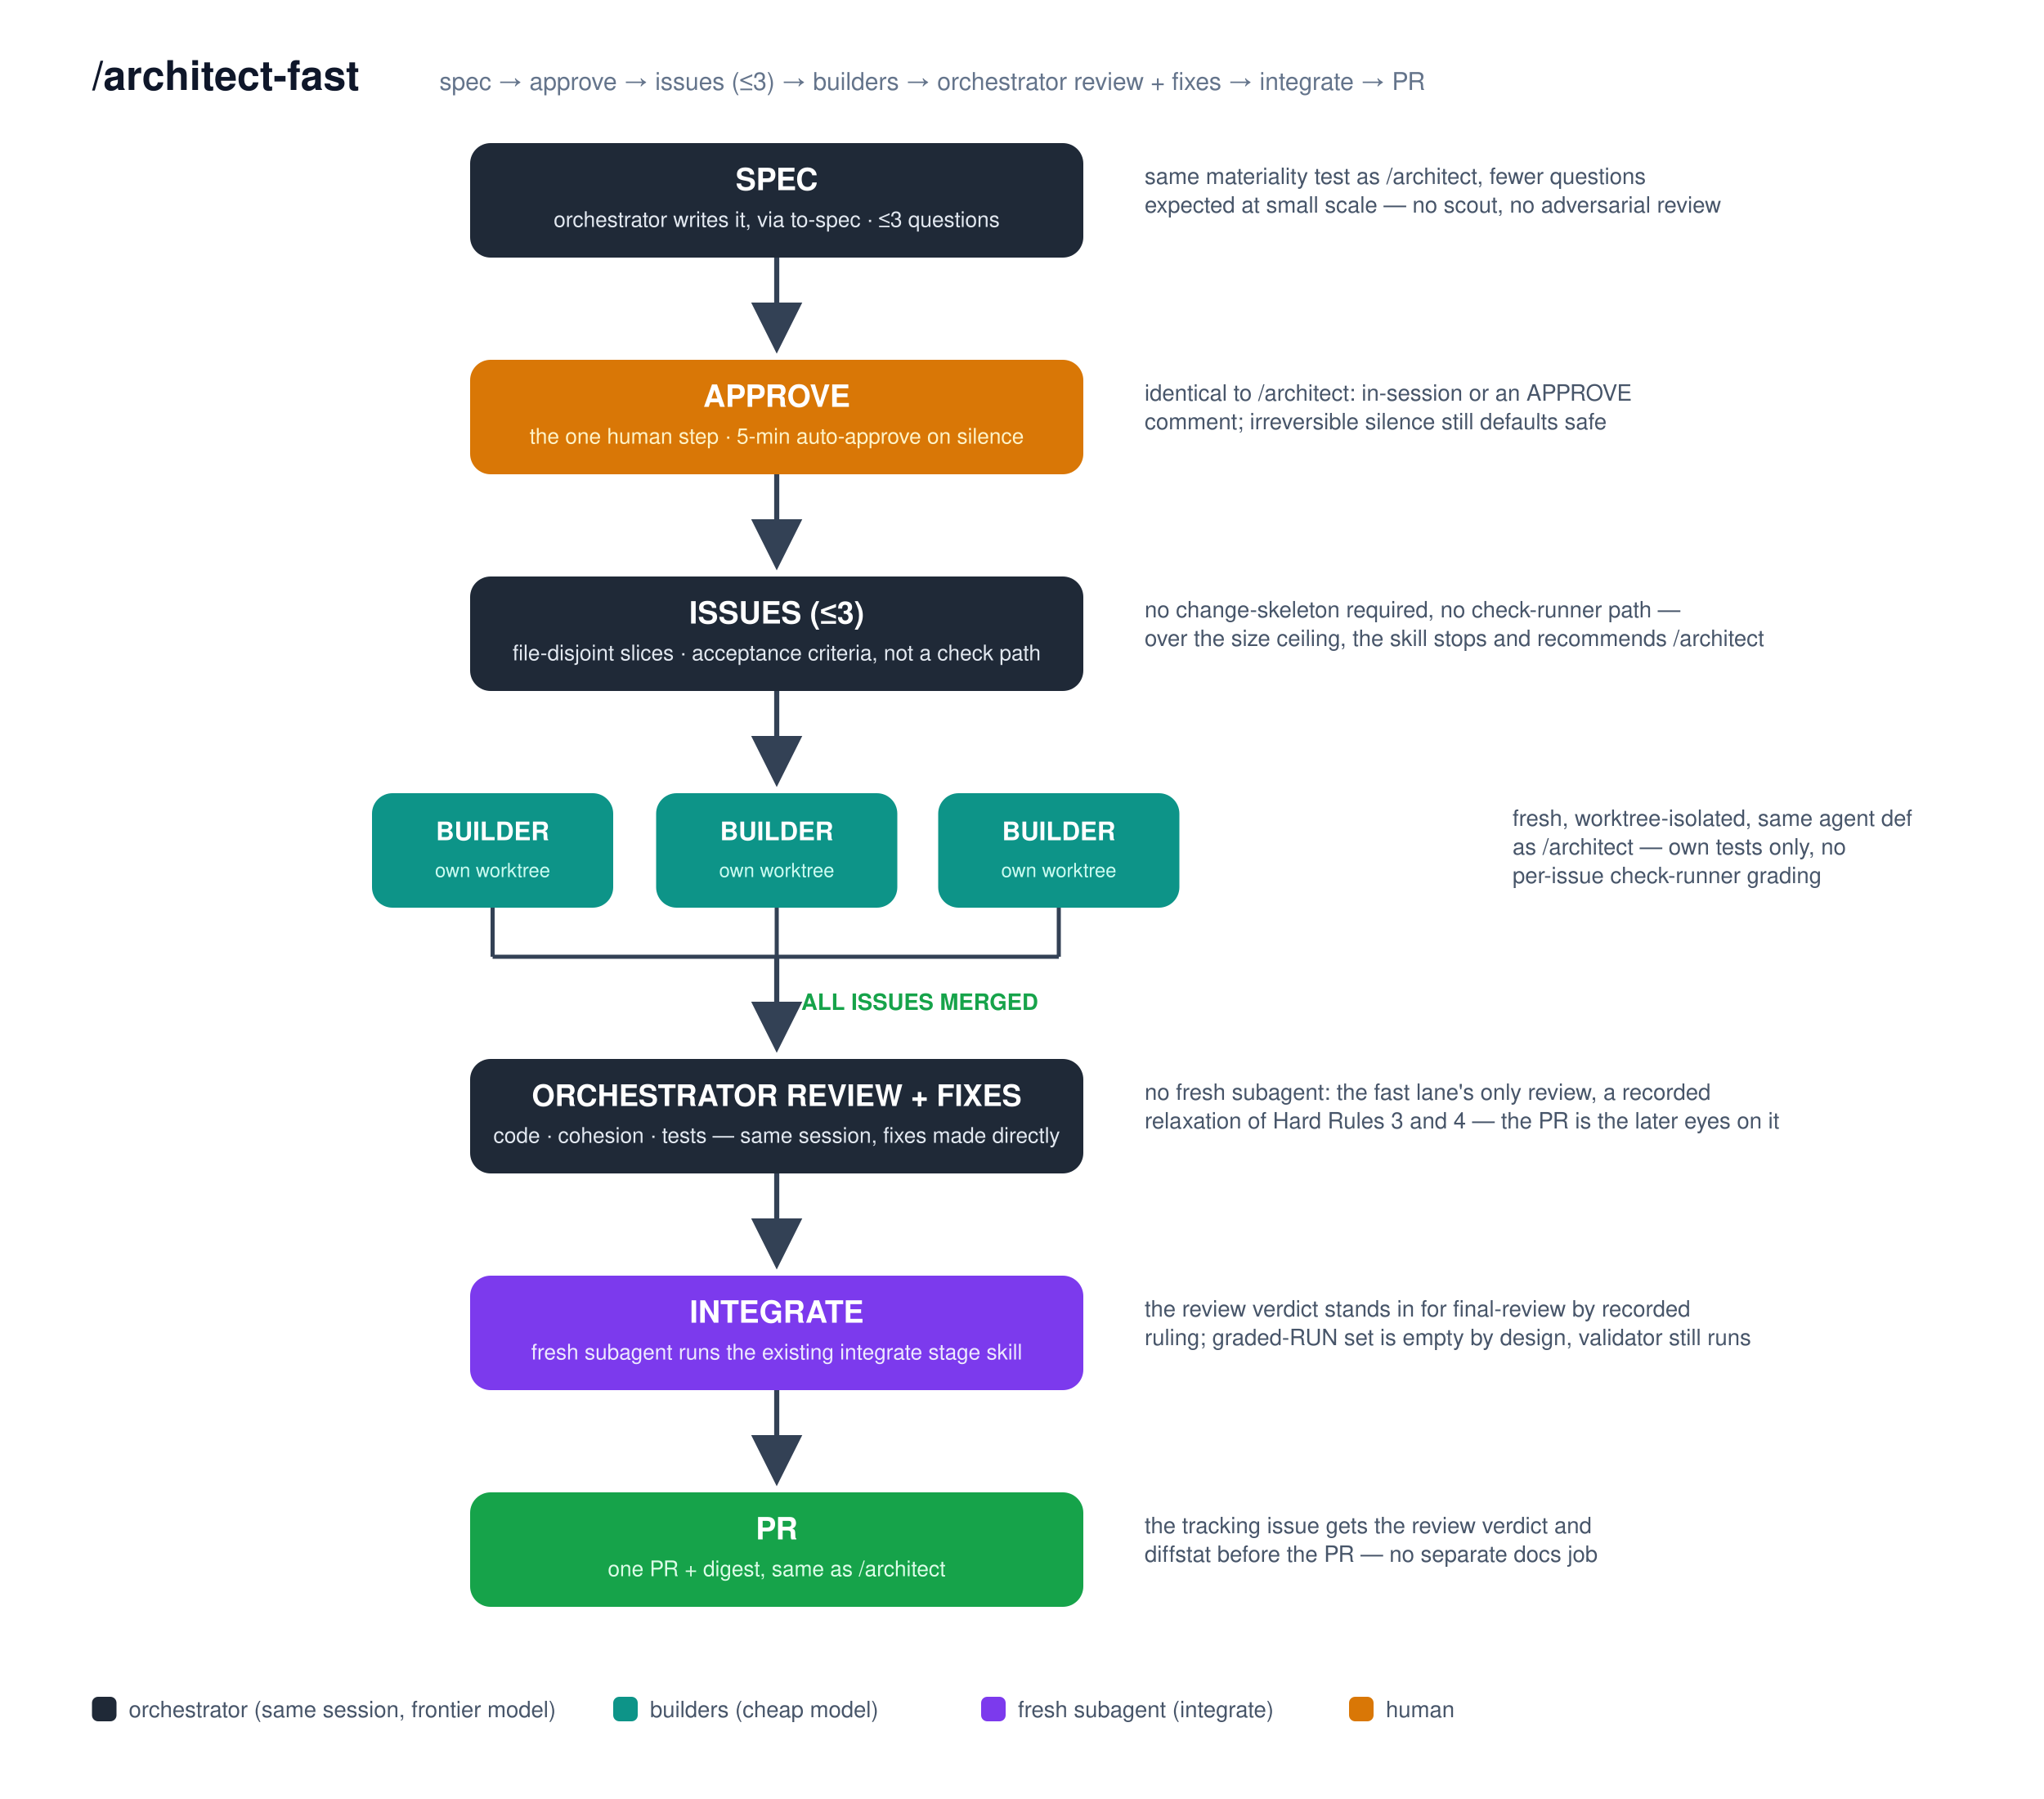
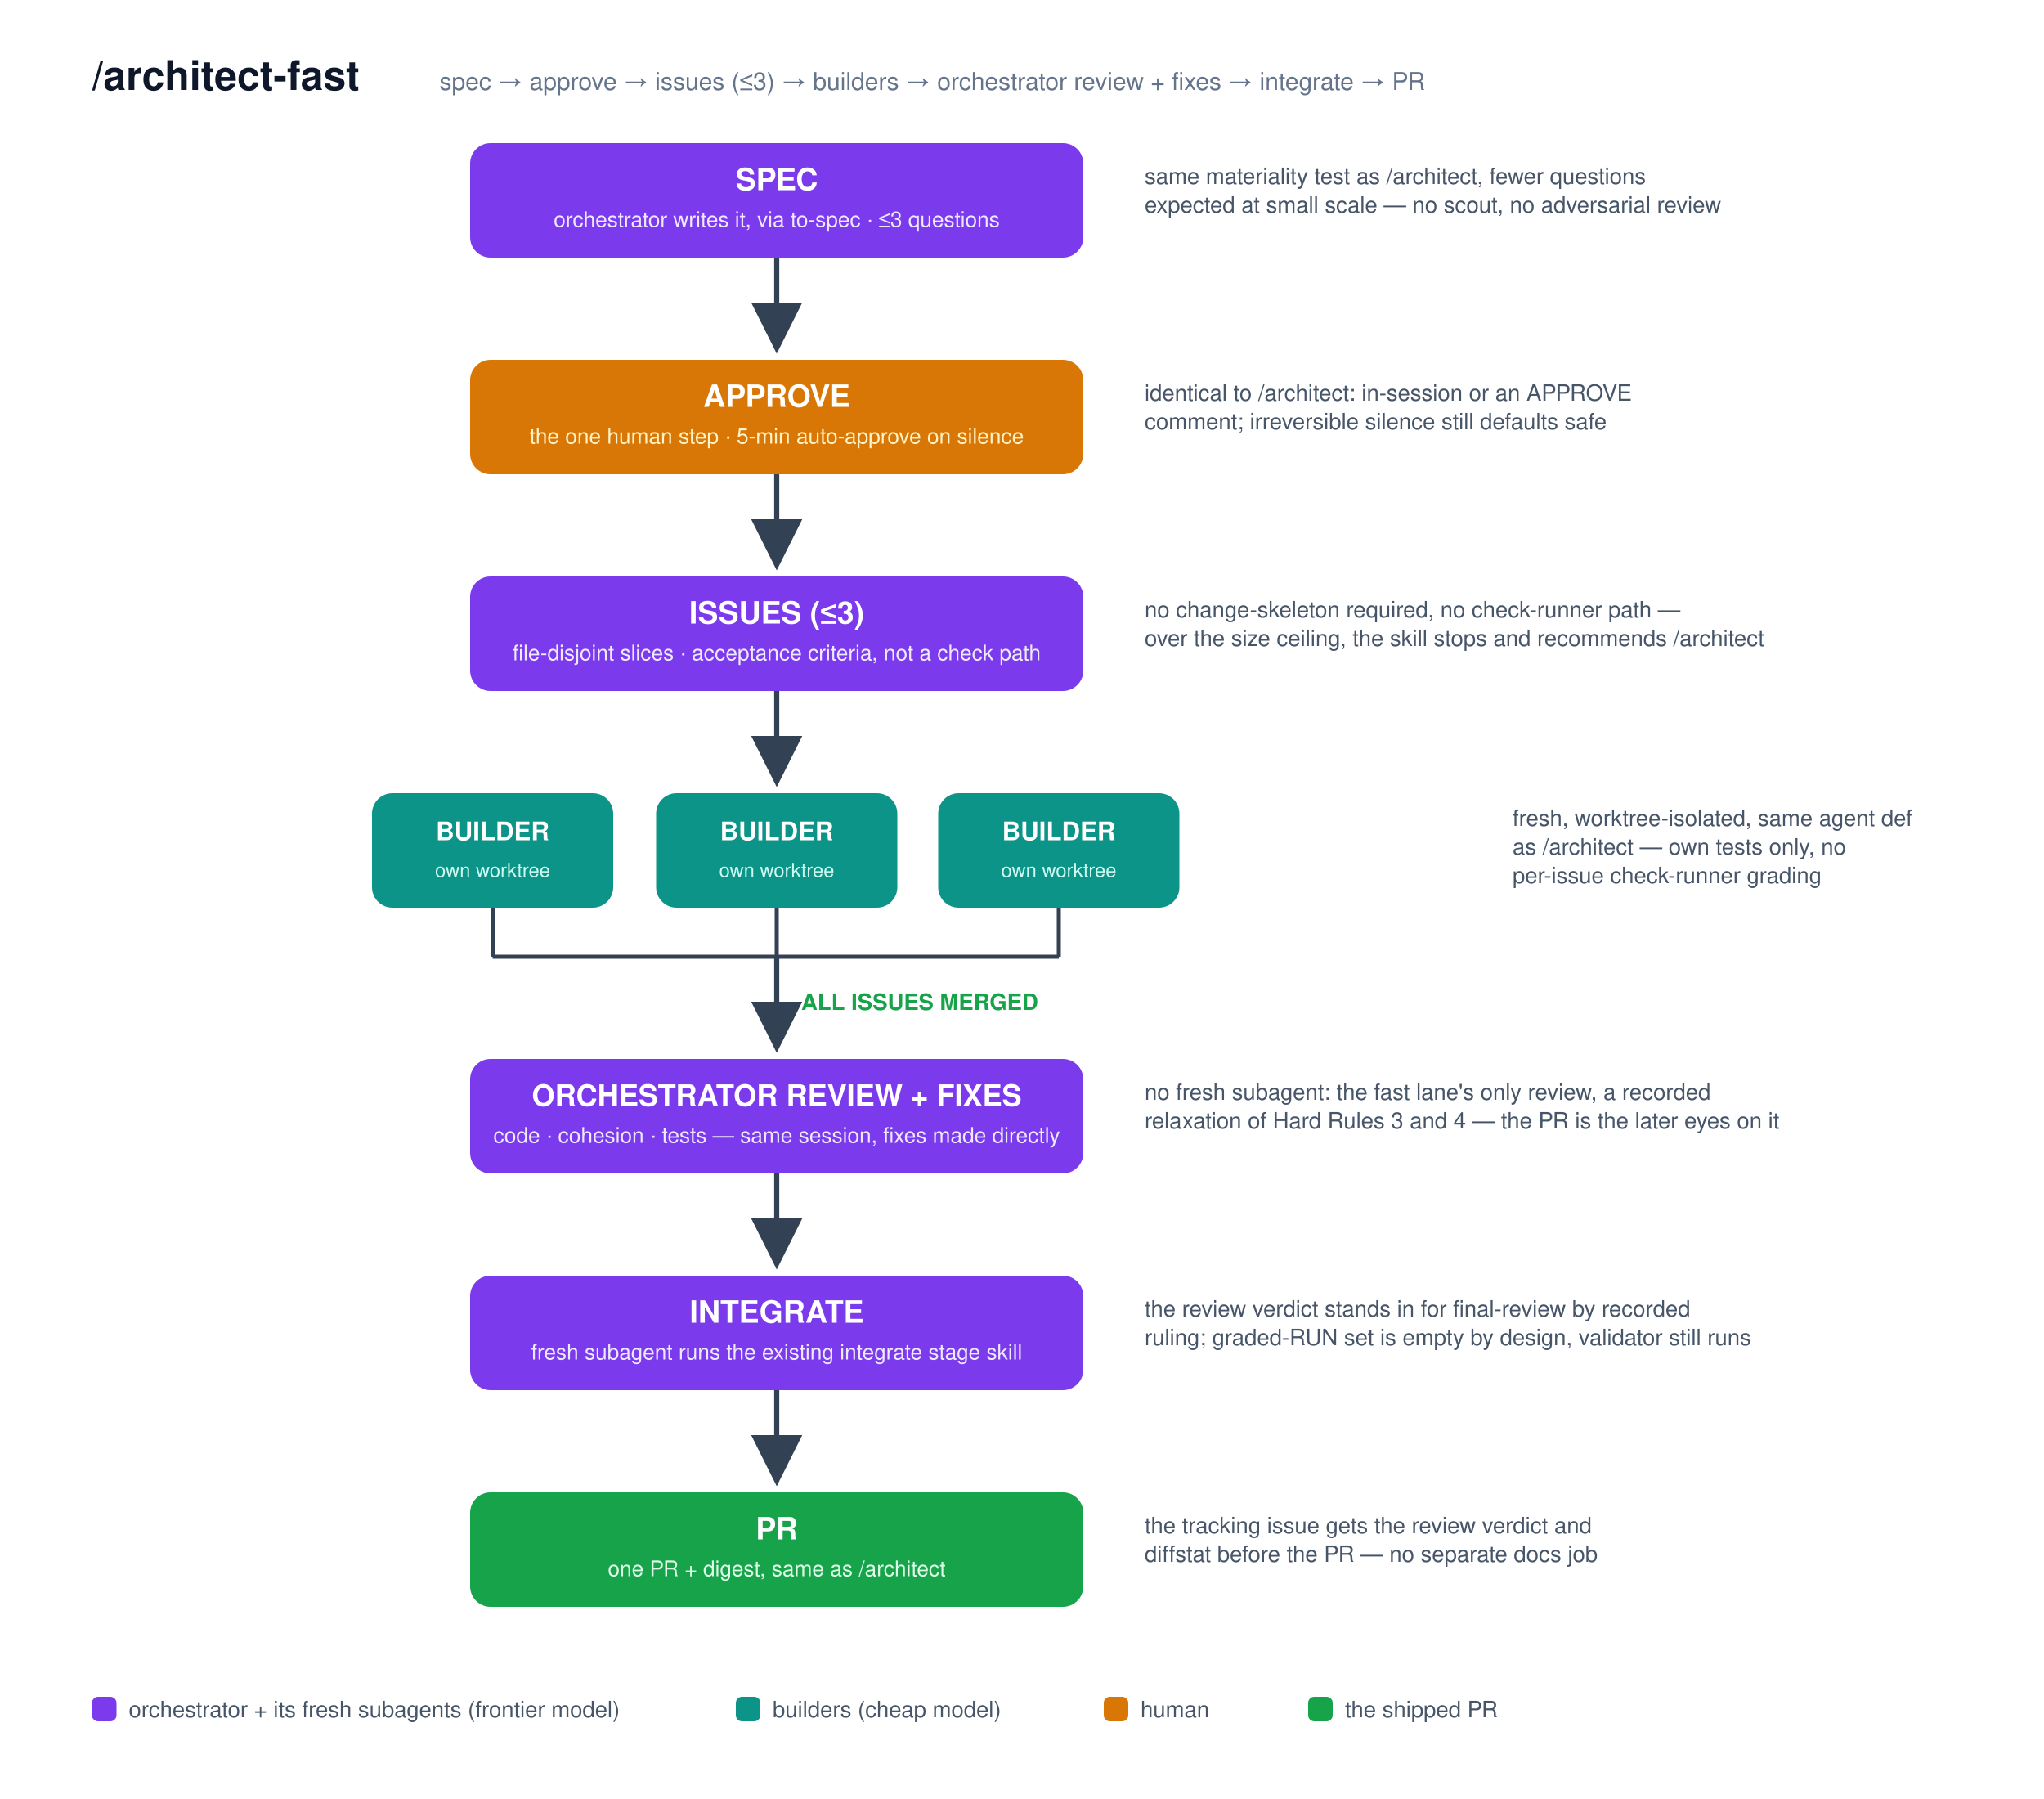
<svg xmlns="http://www.w3.org/2000/svg" viewBox="0 0 1000 880" font-family="-apple-system,'Segoe UI',Helvetica,Arial,sans-serif">
  <defs>
    <marker id="arr" markerWidth="10" markerHeight="10" refX="8" refY="5" orient="auto">
      <path d="M0,0 L10,5 L0,10 z" fill="#334155" />
    </marker>
  </defs>
  <rect width="1000" height="880" fill="#ffffff" />
  <text x="45" y="44" font-size="20" font-weight="700" fill="#0f172a">/architect-fast</text>
  <text x="215" y="44" font-size="12" fill="#64748b">spec → approve → issues (≤3) → builders → orchestrator review + fixes → integrate → PR</text>
  <line x1="380" y1="126" x2="380" y2="168" stroke="#334155" stroke-width="2.5" marker-end="url(#arr)" />
  <line x1="380" y1="232" x2="380" y2="274" stroke="#334155" stroke-width="2.5" marker-end="url(#arr)" />
  <line x1="380" y1="338" x2="380" y2="380" stroke="#334155" stroke-width="2.5" marker-end="url(#arr)" />
-   <rect x="230" y="70" width="300" height="56" rx="10" fill="#1f2937" />
+   <rect x="230" y="70" width="300" height="56" rx="10" fill="#7c3aed" />
  <text x="380" y="93" font-size="15" font-weight="700" fill="#ffffff" text-anchor="middle">SPEC</text>
-   <text x="380" y="111" font-size="10.5" fill="#e2e8f0" text-anchor="middle">orchestrator writes it, via to-spec · ≤3 questions</text>
+   <text x="380" y="111" font-size="10.5" fill="#ede9fe" text-anchor="middle">orchestrator writes it, via to-spec · ≤3 questions</text>
  <text x="560" y="90" font-size="11" fill="#475569">same materiality test as /architect, fewer questions</text>
  <text x="560" y="104" font-size="11" fill="#475569">expected at small scale — no scout, no adversarial review</text>
  <rect x="230" y="176" width="300" height="56" rx="10" fill="#d97706" />
  <text x="380" y="199" font-size="15" font-weight="700" fill="#ffffff" text-anchor="middle">APPROVE</text>
  <text x="380" y="217" font-size="10.5" fill="#fef3c7" text-anchor="middle">the one human step · 5-min auto-approve on silence</text>
  <text x="560" y="196" font-size="11" fill="#475569">identical to /architect: in-session or an APPROVE</text>
  <text x="560" y="210" font-size="11" fill="#475569">comment; irreversible silence still defaults safe</text>
-   <rect x="230" y="282" width="300" height="56" rx="10" fill="#1f2937" />
+   <rect x="230" y="282" width="300" height="56" rx="10" fill="#7c3aed" />
  <text x="380" y="305" font-size="15" font-weight="700" fill="#ffffff" text-anchor="middle">ISSUES (≤3)</text>
-   <text x="380" y="323" font-size="10.5" fill="#e2e8f0" text-anchor="middle">file-disjoint slices · acceptance criteria, not a check path</text>
+   <text x="380" y="323" font-size="10.5" fill="#ede9fe" text-anchor="middle">file-disjoint slices · acceptance criteria, not a check path</text>
  <text x="560" y="302" font-size="11" fill="#475569">no change-skeleton required, no check-runner path —</text>
  <text x="560" y="316" font-size="11" fill="#475569">over the size ceiling, the skill stops and recommends /architect</text>
  <rect x="182" y="388" width="118" height="56" rx="10" fill="#0d9488" />
  <rect x="321" y="388" width="118" height="56" rx="10" fill="#0d9488" />
  <rect x="459" y="388" width="118" height="56" rx="10" fill="#0d9488" />
  <text x="241" y="411" font-size="12.5" font-weight="700" fill="#ffffff" text-anchor="middle">BUILDER</text>
  <text x="380" y="411" font-size="12.5" font-weight="700" fill="#ffffff" text-anchor="middle">BUILDER</text>
  <text x="518" y="411" font-size="12.5" font-weight="700" fill="#ffffff" text-anchor="middle">BUILDER</text>
  <text x="241" y="429" font-size="9.5" fill="#ccfbf1" text-anchor="middle">own worktree</text>
  <text x="380" y="429" font-size="9.5" fill="#ccfbf1" text-anchor="middle">own worktree</text>
  <text x="518" y="429" font-size="9.5" fill="#ccfbf1" text-anchor="middle">own worktree</text>
  <text x="740" y="404" font-size="11" fill="#475569">fresh, worktree-isolated, same agent def</text>
  <text x="740" y="418" font-size="11" fill="#475569">as /architect — own tests only, no</text>
  <text x="740" y="432" font-size="11" fill="#475569">per-issue check-runner grading</text>
  <line x1="241" y1="444" x2="241" y2="468" stroke="#334155" stroke-width="2" />
  <line x1="380" y1="444" x2="380" y2="468" stroke="#334155" stroke-width="2" />
  <line x1="518" y1="444" x2="518" y2="468" stroke="#334155" stroke-width="2" />
  <line x1="241" y1="468" x2="518" y2="468" stroke="#334155" stroke-width="2" />
  <line x1="380" y1="468" x2="380" y2="510" stroke="#334155" stroke-width="2.5" marker-end="url(#arr)" />
  <text x="392" y="494" font-size="11" font-weight="700" fill="#16a34a">ALL ISSUES MERGED</text>
-   <rect x="230" y="518" width="300" height="56" rx="10" fill="#1f2937" />
+   <rect x="230" y="518" width="300" height="56" rx="10" fill="#7c3aed" />
  <text x="380" y="541" font-size="14.5" font-weight="700" fill="#ffffff" text-anchor="middle">ORCHESTRATOR REVIEW + FIXES</text>
-   <text x="380" y="559" font-size="10.5" fill="#e2e8f0" text-anchor="middle">code · cohesion · tests — same session, fixes made directly</text>
+   <text x="380" y="559" font-size="10.5" fill="#ede9fe" text-anchor="middle">code · cohesion · tests — same session, fixes made directly</text>
  <text x="560" y="538" font-size="11" fill="#475569">no fresh subagent: the fast lane's only review, a recorded</text>
  <text x="560" y="552" font-size="11" fill="#475569">relaxation of Hard Rules 3 and 4 — the PR is the later eyes on it</text>
  <line x1="380" y1="574" x2="380" y2="616" stroke="#334155" stroke-width="2.5" marker-end="url(#arr)" />
  <rect x="230" y="624" width="300" height="56" rx="10" fill="#7c3aed" />
  <text x="380" y="647" font-size="15" font-weight="700" fill="#ffffff" text-anchor="middle">INTEGRATE</text>
  <text x="380" y="665" font-size="10.5" fill="#ede9fe" text-anchor="middle">fresh subagent runs the existing integrate stage skill</text>
  <text x="560" y="644" font-size="11" fill="#475569">the review verdict stands in for final-review by recorded</text>
  <text x="560" y="658" font-size="11" fill="#475569">ruling; graded-RUN set is empty by design, validator still runs</text>
  <line x1="380" y1="680" x2="380" y2="722" stroke="#334155" stroke-width="2.5" marker-end="url(#arr)" />
  <rect x="230" y="730" width="300" height="56" rx="10" fill="#16a34a" />
  <text x="380" y="753" font-size="15" font-weight="700" fill="#ffffff" text-anchor="middle">PR</text>
  <text x="380" y="771" font-size="10.5" fill="#dcfce7" text-anchor="middle">one PR + digest, same as /architect</text>
  <text x="560" y="750" font-size="11" fill="#475569">the tracking issue gets the review verdict and</text>
  <text x="560" y="764" font-size="11" fill="#475569">diffstat before the PR — no separate docs job</text>
-   <rect x="45" y="830" width="12" height="12" rx="3" fill="#1f2937" />
-   <text x="63" y="840" font-size="11" fill="#475569">orchestrator (same session, frontier model)</text>
-   <rect x="300" y="830" width="12" height="12" rx="3" fill="#0d9488" />
-   <text x="318" y="840" font-size="11" fill="#475569">builders (cheap model)</text>
-   <rect x="480" y="830" width="12" height="12" rx="3" fill="#7c3aed" />
-   <text x="498" y="840" font-size="11" fill="#475569">fresh subagent (integrate)</text>
-   <rect x="660" y="830" width="12" height="12" rx="3" fill="#d97706" />
-   <text x="678" y="840" font-size="11" fill="#475569">human</text>
+   <rect x="45" y="830" width="12" height="12" rx="3" fill="#7c3aed" />
+   <text x="63" y="840" font-size="11" fill="#475569">orchestrator + its fresh subagents (frontier model)</text>
+   <rect x="360" y="830" width="12" height="12" rx="3" fill="#0d9488" />
+   <text x="378" y="840" font-size="11" fill="#475569">builders (cheap model)</text>
+   <rect x="540" y="830" width="12" height="12" rx="3" fill="#d97706" />
+   <text x="558" y="840" font-size="11" fill="#475569">human</text>
+   <rect x="640" y="830" width="12" height="12" rx="3" fill="#16a34a" />
+   <text x="658" y="840" font-size="11" fill="#475569">the shipped PR</text>
</svg>
